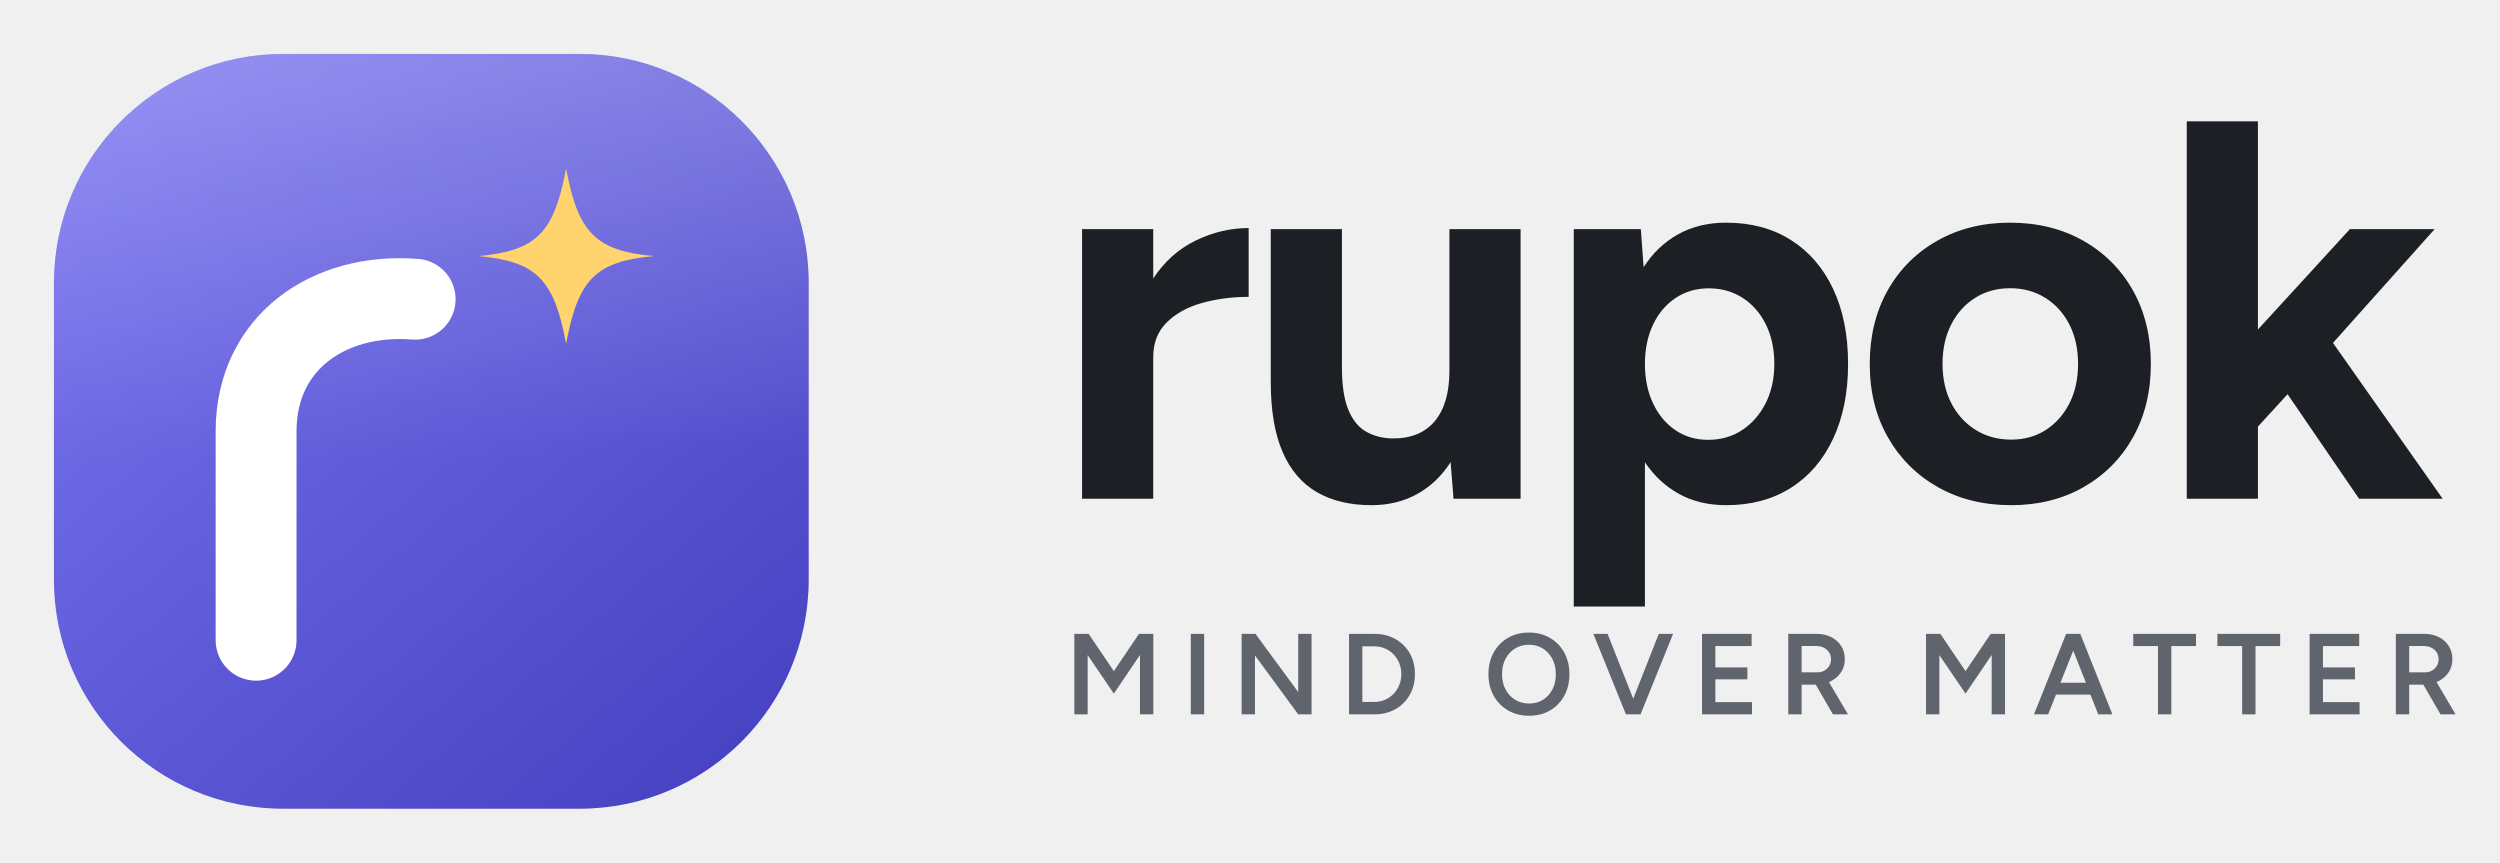
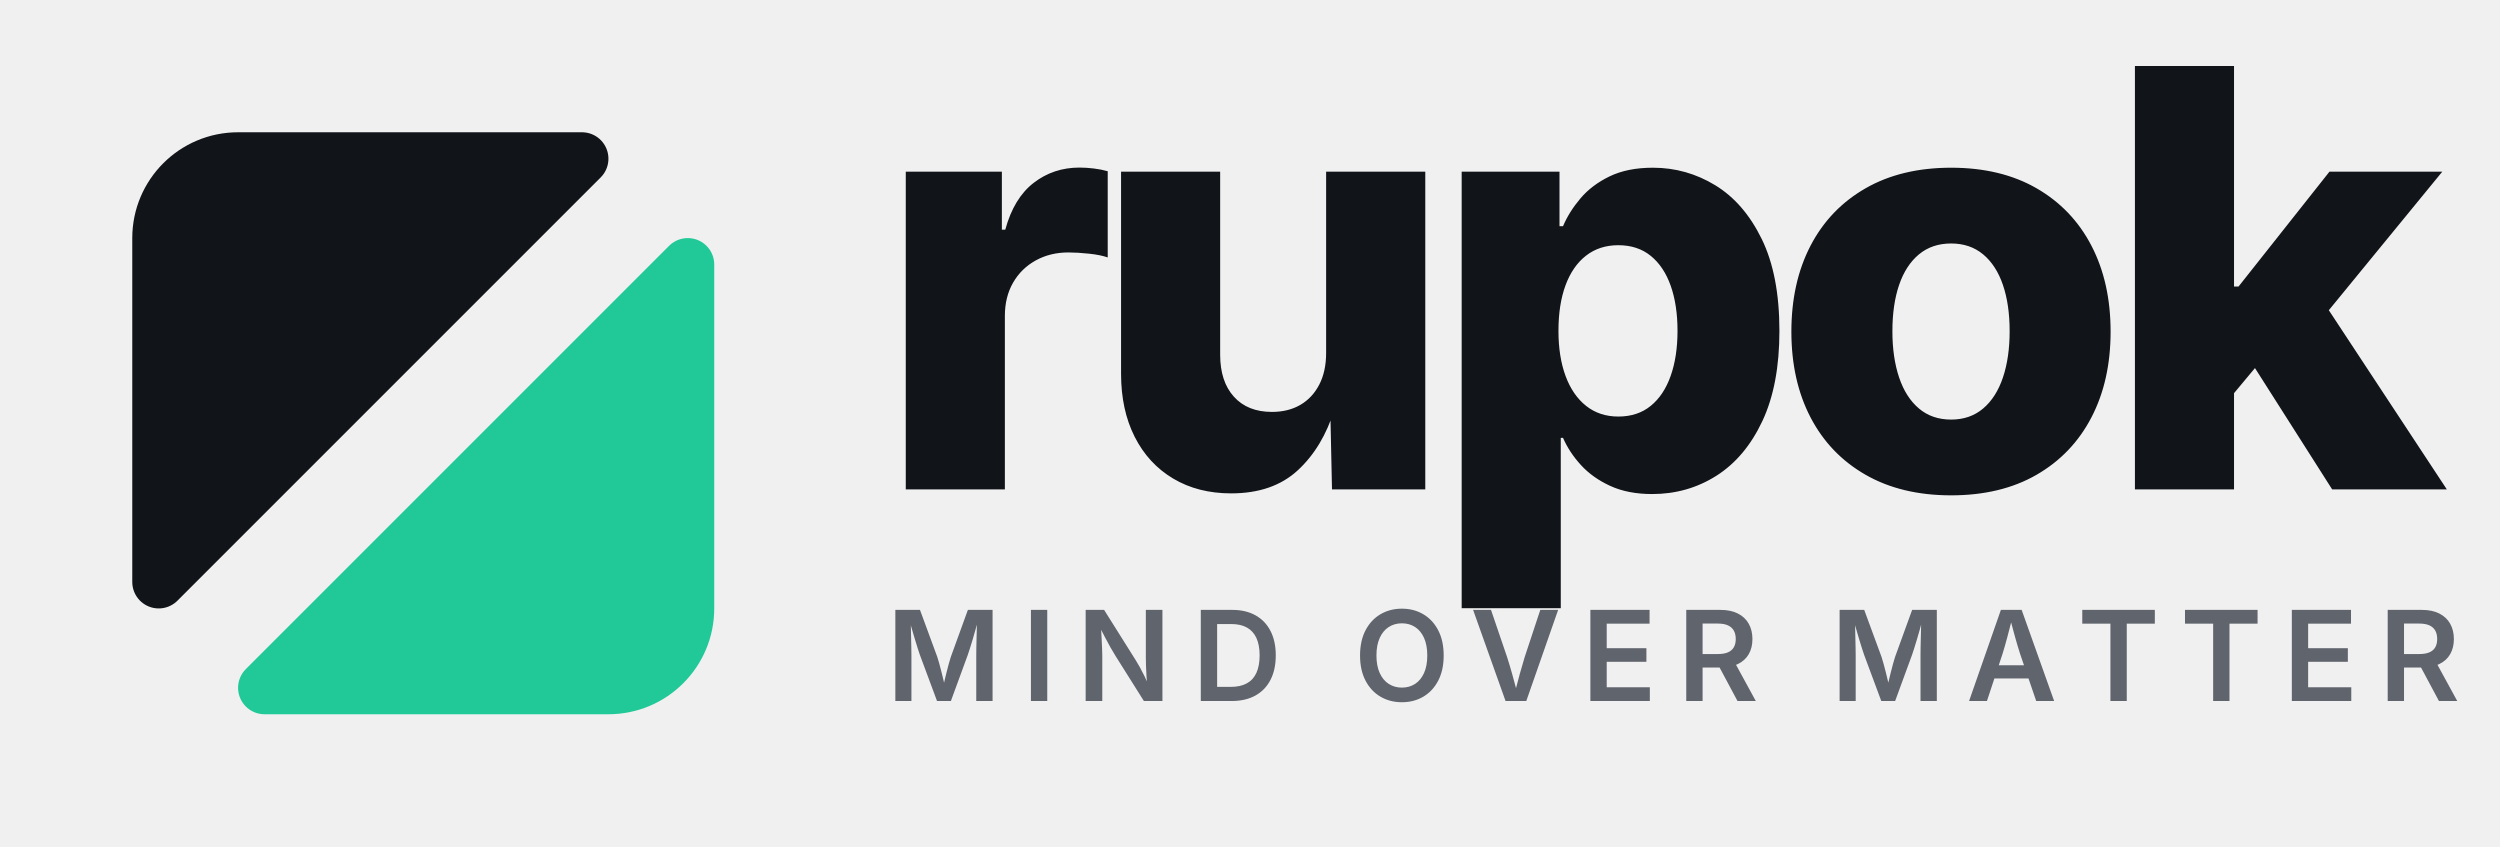
- <svg xmlns="http://www.w3.org/2000/svg" viewBox="0 0 185.48 64" width="185.48" height="64" role="img" aria-label="Rupok — Mind Over Matter">
-   <defs>
-     <linearGradient id="rp-bg" x1="8" y1="4" x2="56" y2="60" gradientUnits="userSpaceOnUse">
-       <stop offset="0" stop-color="#7B76F0" />
-       <stop offset="1" stop-color="#4440C0" />
-     </linearGradient>
-     <linearGradient id="rp-sheen" x1="32" y1="4" x2="32" y2="34" gradientUnits="userSpaceOnUse">
-       <stop offset="0" stop-color="#fff" stop-opacity=".2" />
-       <stop offset="1" stop-color="#fff" stop-opacity="0" />
-     </linearGradient>
-   </defs>
-   <rect x="4" y="4" width="56" height="56" rx="17" fill="url(#rp-bg)" />
-   <rect x="4" y="4" width="56" height="56" rx="17" fill="url(#rp-sheen)" />
-   <path d="M19 47.5V32c0-6.6 5.4-10.3 11.8-9.8" fill="none" stroke="#fff" stroke-width="6" stroke-linecap="round" stroke-linejoin="round" />
-   <path d="M42 12.5C42.9 17.3 44.2 18.6 48.5 19C44.2 19.4 42.9 20.7 42 25.5C41.1 20.7 39.8 19.4 35.5 19C39.8 18.6 41.1 17.3 42 12.5Z" fill="#FFD36E" />
-   <path transform="translate(78 37)" fill="#1C2024" d="M2.28 0.0V-20.0H7.56V-16.336Q8.792 -18.216 10.7 -19.148Q12.608 -20.08 14.64 -20.08V-14.976Q12.808 -14.976 11.188 -14.524Q9.568 -14.072 8.564 -13.08Q7.56 -12.088 7.56 -10.504V0.0Z M23.752 0.48Q21.376 0.48 19.704 -0.484Q18.032 -1.448 17.156 -3.472Q16.28 -5.496 16.28 -8.672V-20.0H21.56V-9.76Q21.56 -7.76 22.028 -6.616Q22.496 -5.472 23.34 -4.984Q24.184 -4.496 25.296 -4.472Q27.344 -4.448 28.44 -5.744Q29.536 -7.04 29.536 -9.504V-20.0H34.816V0.0H29.84L29.624 -2.712Q28.648 -1.184 27.152 -0.352Q25.656 0.48 23.752 0.48Z M38.76 8.0V-20.0H43.736L43.944 -17.176Q44.96 -18.76 46.508 -19.62Q48.056 -20.48 50.072 -20.48Q52.832 -20.48 54.86 -19.2Q56.888 -17.92 58 -15.572Q59.112 -13.224 59.112 -9.999Q59.112 -6.816 58 -4.448Q56.888 -2.08 54.86 -0.8Q52.832 0.48 50.072 0.48Q48.08 0.48 46.568 -0.356Q45.056 -1.192 44.04 -2.704V8.0ZM48.728 -4.368Q50.156 -4.368 51.254 -5.092Q52.352 -5.816 52.996 -7.085Q53.64 -8.354 53.64 -10.001Q53.64 -11.648 53.021 -12.914Q52.401 -14.18 51.3 -14.894Q50.199 -15.608 48.768 -15.608Q47.393 -15.608 46.318 -14.893Q45.243 -14.178 44.642 -12.911Q44.04 -11.643 44.04 -9.997Q44.04 -8.352 44.64 -7.078Q45.241 -5.804 46.298 -5.086Q47.356 -4.368 48.728 -4.368Z M71.212 0.48Q68.141 0.48 65.774 -0.86Q63.407 -2.2 62.064 -4.56Q60.72 -6.92 60.72 -10.0Q60.72 -13.08 62.042 -15.44Q63.364 -17.8 65.73 -19.14Q68.097 -20.48 71.125 -20.48Q74.195 -20.48 76.561 -19.14Q78.928 -17.8 80.252 -15.44Q81.576 -13.08 81.576 -10.0Q81.576 -6.92 80.254 -4.56Q78.932 -2.2 76.586 -0.86Q74.24 0.48 71.212 0.48ZM71.208 -4.384Q72.674 -4.384 73.787 -5.103Q74.9 -5.822 75.538 -7.083Q76.176 -8.345 76.176 -10.0Q76.176 -11.655 75.536 -12.917Q74.895 -14.178 73.751 -14.897Q72.607 -15.616 71.135 -15.616Q69.664 -15.616 68.533 -14.898Q67.401 -14.18 66.761 -12.919Q66.12 -11.659 66.12 -10.005Q66.12 -8.352 66.768 -7.092Q67.416 -5.832 68.57 -5.108Q69.724 -4.384 71.208 -4.384Z M84.24 0.0V-28.0H89.52V-12.552L96.344 -20.0H102.632L95.088 -11.56L103.224 0.0H97.024L91.72 -7.752L89.52 -5.352V0.0Z" />
-   <path transform="translate(79 53)" fill="#60646C" d="M0.706 0.0V-5.972H1.77L3.639 -3.207L5.504 -5.972H6.567V0.0H5.577V-4.407L3.638 -1.54L1.696 -4.397V0.0Z M9.348 0.0V-5.972H10.338V0.0Z M13.119 0.0V-5.972H14.146L17.316 -1.656V-5.972H18.306V0.0H17.316L14.109 -4.372V0.0Z M21.087 0.0V-5.972H22.962Q23.845 -5.972 24.525 -5.59Q25.205 -5.209 25.59 -4.537Q25.975 -3.865 25.975 -2.986Q25.975 -2.116 25.59 -1.442Q25.205 -0.768 24.525 -0.384Q23.845 0.0 22.962 0.0ZM22.077 -0.924H22.962Q23.386 -0.924 23.75 -1.081Q24.114 -1.238 24.388 -1.519Q24.662 -1.801 24.815 -2.176Q24.967 -2.551 24.967 -2.986Q24.967 -3.421 24.815 -3.796Q24.662 -4.171 24.388 -4.452Q24.114 -4.734 23.75 -4.891Q23.386 -5.048 22.962 -5.048H22.077Z  M34.454 0.102Q33.571 0.102 32.888 -0.292Q32.206 -0.686 31.818 -1.383Q31.43 -2.08 31.43 -2.982Q31.43 -3.891 31.816 -4.587Q32.201 -5.282 32.876 -5.676Q33.551 -6.07 34.434 -6.07Q35.317 -6.07 35.995 -5.674Q36.673 -5.277 37.056 -4.582Q37.438 -3.886 37.438 -2.982Q37.438 -2.081 37.057 -1.383Q36.676 -0.686 36.004 -0.292Q35.332 0.102 34.454 0.102ZM34.455 -0.803Q35.036 -0.803 35.481 -1.083Q35.926 -1.362 36.178 -1.853Q36.43 -2.344 36.43 -2.982Q36.43 -3.62 36.173 -4.112Q35.916 -4.604 35.469 -4.885Q35.021 -5.165 34.434 -5.165Q33.854 -5.165 33.403 -4.885Q32.952 -4.605 32.695 -4.113Q32.439 -3.622 32.439 -2.983Q32.439 -2.344 32.697 -1.853Q32.955 -1.362 33.411 -1.083Q33.867 -0.803 34.455 -0.803Z M41.631 0.0 39.215 -5.972H40.269L42.173 -1.162L44.069 -5.972H45.129L42.715 0.0Z M47.277 0.0V-5.972H50.957V-5.066H48.267V-3.485H50.642V-2.598H48.267V-0.906H50.983V0.0Z M53.675 0.0V-5.972H55.785Q56.395 -5.972 56.867 -5.731Q57.339 -5.49 57.604 -5.068Q57.869 -4.645 57.869 -4.092Q57.869 -3.503 57.545 -3.057Q57.221 -2.611 56.692 -2.394L58.108 0.0H56.99L55.711 -2.21Q55.655 -2.205 55.599 -2.205Q55.543 -2.205 55.487 -2.205H54.665V0.0ZM54.665 -3.116H55.831Q56.117 -3.116 56.345 -3.241Q56.572 -3.366 56.71 -3.588Q56.848 -3.81 56.848 -4.092Q56.848 -4.523 56.54 -4.796Q56.233 -5.07 55.748 -5.07H54.665Z  M63.895 0.0V-5.972H64.959L66.828 -3.207L68.693 -5.972H69.756V0.0H68.767V-4.407L66.827 -1.54L64.885 -4.397V0.0Z M71.905 0.0 74.289 -5.972H75.34L77.723 0.0H76.674L76.091 -1.466H73.538L72.955 0.0ZM73.87 -2.346H75.759L74.816 -4.73Z M81.105 0.0V-5.066H79.27V-5.972H83.926V-5.066H82.095V0.0Z M87.35 0.0V-5.066H85.515V-5.972H90.171V-5.066H88.34V0.0Z M92.355 0.0V-5.972H96.035V-5.066H93.345V-3.485H95.72V-2.598H93.345V-0.906H96.061V0.0Z M98.753 0.0V-5.972H100.862Q101.473 -5.972 101.945 -5.731Q102.417 -5.49 102.682 -5.068Q102.947 -4.645 102.947 -4.092Q102.947 -3.503 102.623 -3.057Q102.299 -2.611 101.77 -2.394L103.186 0.0H102.068L100.789 -2.21Q100.733 -2.205 100.677 -2.205Q100.621 -2.205 100.564 -2.205H99.743V0.0ZM99.743 -3.116H100.908Q101.195 -3.116 101.422 -3.241Q101.65 -3.366 101.788 -3.588Q101.925 -3.81 101.925 -4.092Q101.925 -4.523 101.618 -4.796Q101.31 -5.07 100.826 -5.07H99.743Z" />
+ <svg xmlns="http://www.w3.org/2000/svg" viewBox="0 0 189.01 64" width="189.01" height="64" role="img" aria-label="Rupok — Mind Over Matter">
+   <g stroke-width="4" stroke-linejoin="round">
+     <path d="M12 18A6 6 0 0 1 18 12H44L12 44Z" fill="#111418" stroke="#111418" />
+     <path d="M52 20V46A6 6 0 0 1 46 52H20Z" fill="#20C997" stroke="#20C997" />
+   </g>
+   <path transform="translate(66 37)" fill="#111418" d="M2.48 0.0V-24.02H9.745V-19.638H10.003Q10.653 -22.02 12.149 -23.175Q13.644 -24.331 15.613 -24.331Q16.141 -24.331 16.707 -24.26Q17.273 -24.19 17.748 -24.054V-17.536Q17.217 -17.726 16.341 -17.82Q15.466 -17.914 14.774 -17.914Q13.399 -17.914 12.304 -17.309Q11.209 -16.704 10.591 -15.626Q9.972 -14.549 9.972 -13.112V0.0Z M27.079 0.301Q24.57 0.301 22.692 -0.821Q20.814 -1.942 19.785 -3.978Q18.757 -6.014 18.757 -8.733V-24.02H26.249V-10.182Q26.249 -8.162 27.285 -7.01Q28.322 -5.858 30.166 -5.858Q31.395 -5.858 32.31 -6.389Q33.225 -6.921 33.742 -7.922Q34.26 -8.923 34.26 -10.311V-24.02H41.757V0.0H34.704L34.574 -6.067H34.893Q34.005 -3.184 32.116 -1.442Q30.228 0.301 27.079 0.301Z M44.508 8.98V-24.02H51.904V-19.896H52.17Q52.627 -20.982 53.488 -22Q54.349 -23.018 55.7 -23.669Q57.051 -24.32 58.968 -24.32Q61.502 -24.32 63.676 -22.996Q65.85 -21.672 67.19 -18.938Q68.531 -16.205 68.531 -11.978Q68.531 -7.909 67.242 -5.165Q65.953 -2.421 63.771 -1.034Q61.589 0.352 58.908 0.352Q57.087 0.352 55.748 -0.26Q54.409 -0.873 53.526 -1.839Q52.644 -2.806 52.17 -3.896H52V8.98ZM56.352 -5.507Q57.808 -5.507 58.8 -6.313Q59.792 -7.118 60.31 -8.582Q60.827 -10.046 60.827 -11.988Q60.827 -13.942 60.312 -15.395Q59.797 -16.849 58.805 -17.655Q57.813 -18.461 56.352 -18.461Q54.923 -18.461 53.909 -17.67Q52.895 -16.88 52.36 -15.431Q51.826 -13.983 51.826 -11.988Q51.826 -10.026 52.363 -8.573Q52.9 -7.12 53.916 -6.313Q54.933 -5.507 56.352 -5.507Z M81.513 0.45Q77.758 0.45 75.045 -1.105Q72.332 -2.66 70.883 -5.445Q69.435 -8.229 69.435 -11.925Q69.435 -15.635 70.883 -18.423Q72.332 -21.21 75.045 -22.765Q77.758 -24.32 81.513 -24.32Q85.274 -24.32 87.973 -22.765Q90.673 -21.21 92.121 -18.423Q93.57 -15.635 93.57 -11.925Q93.57 -8.229 92.121 -5.445Q90.673 -2.66 87.973 -1.105Q85.274 0.45 81.513 0.45ZM81.513 -5.278Q82.945 -5.278 83.934 -6.116Q84.923 -6.954 85.43 -8.462Q85.937 -9.97 85.937 -11.957Q85.937 -13.967 85.43 -15.455Q84.923 -16.943 83.934 -17.768Q82.945 -18.592 81.513 -18.592Q80.071 -18.592 79.079 -17.768Q78.087 -16.943 77.58 -15.458Q77.073 -13.972 77.073 -11.957Q77.073 -9.97 77.58 -8.462Q78.087 -6.954 79.079 -6.116Q80.071 -5.278 81.513 -5.278Z M102.158 -6.383V-15.338H103.243L110.116 -24.02H118.646L108.567 -11.713H106.603ZM95.409 0.0V-32.012H102.901V0.0ZM110.321 0.0 103.934 -10.037 108.872 -15.362 118.99 0.0Z" />
+   <path transform="translate(67 53)" fill="#60646C" d="M0.692 0.0V-6.89H2.554L3.863 -3.332Q3.929 -3.135 4.015 -2.823Q4.1 -2.512 4.191 -2.152Q4.281 -1.791 4.362 -1.447Q4.442 -1.103 4.497 -0.838H4.248Q4.306 -1.094 4.386 -1.435Q4.465 -1.776 4.555 -2.138Q4.646 -2.5 4.732 -2.816Q4.818 -3.132 4.885 -3.332L6.176 -6.89H8.042V0.0H6.809V-3.477Q6.809 -3.698 6.815 -4.014Q6.82 -4.329 6.83 -4.689Q6.839 -5.05 6.848 -5.418Q6.857 -5.786 6.859 -6.116H6.945Q6.853 -5.753 6.745 -5.371Q6.637 -4.989 6.531 -4.63Q6.424 -4.271 6.328 -3.972Q6.233 -3.674 6.165 -3.477L4.891 0.0H3.843L2.55 -3.477Q2.482 -3.671 2.388 -3.965Q2.295 -4.259 2.187 -4.615Q2.078 -4.971 1.968 -5.356Q1.858 -5.741 1.752 -6.116H1.854Q1.86 -5.807 1.869 -5.445Q1.877 -5.082 1.885 -4.717Q1.893 -4.353 1.9 -4.03Q1.907 -3.707 1.907 -3.477V0.0Z M12.177 -6.89V0.0H10.942V-6.89Z M15.08 0.0V-6.89H16.475L18.859 -3.096Q19.007 -2.86 19.174 -2.562Q19.341 -2.263 19.521 -1.895Q19.7 -1.527 19.877 -1.078H19.739Q19.704 -1.467 19.68 -1.877Q19.655 -2.286 19.642 -2.654Q19.63 -3.022 19.63 -3.276V-6.89H20.884V0.0H19.483L17.334 -3.415Q17.131 -3.745 16.95 -4.064Q16.768 -4.382 16.56 -4.785Q16.352 -5.188 16.057 -5.757H16.231Q16.259 -5.254 16.283 -4.803Q16.307 -4.352 16.322 -3.996Q16.337 -3.641 16.337 -3.421V0.0Z M26.117 0.0H24.372V-1.07H26.055Q26.778 -1.07 27.262 -1.334Q27.747 -1.598 27.989 -2.128Q28.232 -2.658 28.232 -3.452Q28.232 -4.242 27.989 -4.767Q27.746 -5.293 27.27 -5.557Q26.795 -5.82 26.088 -5.82H24.338V-6.89H26.163Q27.191 -6.89 27.926 -6.477Q28.661 -6.065 29.057 -5.294Q29.453 -4.524 29.453 -3.452Q29.453 -2.376 29.056 -1.603Q28.66 -0.829 27.913 -0.414Q27.166 0.0 26.117 0.0ZM25.02 -6.89V0.0H23.785V-6.89Z  M38.99 0.092Q38.087 0.092 37.37 -0.328Q36.654 -0.748 36.24 -1.539Q35.825 -2.331 35.825 -3.44Q35.825 -4.556 36.24 -5.348Q36.654 -6.141 37.37 -6.561Q38.087 -6.982 38.99 -6.982Q39.893 -6.982 40.607 -6.561Q41.321 -6.141 41.734 -5.348Q42.148 -4.556 42.148 -3.44Q42.148 -2.329 41.734 -1.538Q41.321 -0.746 40.607 -0.327Q39.893 0.092 38.99 0.092ZM38.99 -1.014Q39.551 -1.014 39.984 -1.293Q40.416 -1.572 40.662 -2.114Q40.908 -2.657 40.908 -3.44Q40.908 -4.232 40.662 -4.775Q40.416 -5.318 39.984 -5.597Q39.551 -5.875 38.99 -5.875Q38.427 -5.875 37.993 -5.595Q37.559 -5.315 37.312 -4.772Q37.065 -4.229 37.065 -3.44Q37.065 -2.657 37.312 -2.116Q37.559 -1.575 37.993 -1.295Q38.427 -1.014 38.99 -1.014Z M46.826 0.0 44.372 -6.89H45.726L46.946 -3.312Q47.119 -2.774 47.317 -2.074Q47.516 -1.374 47.749 -0.491H47.489Q47.719 -1.389 47.911 -2.081Q48.102 -2.774 48.269 -3.312L49.452 -6.89H50.802L48.393 0.0Z M53.239 0.0V-6.89H57.714V-5.85H54.474V-3.992H57.475V-2.966H54.474V-1.04H57.734V0.0Z M60.488 0.0V-6.89H63.066Q63.857 -6.89 64.397 -6.613Q64.937 -6.336 65.214 -5.839Q65.491 -5.343 65.491 -4.686Q65.491 -4.026 65.212 -3.541Q64.932 -3.056 64.388 -2.793Q63.843 -2.53 63.045 -2.53H61.208V-3.552H62.882Q63.351 -3.552 63.648 -3.684Q63.944 -3.816 64.087 -4.069Q64.23 -4.322 64.23 -4.686Q64.23 -5.056 64.087 -5.317Q63.944 -5.577 63.646 -5.717Q63.348 -5.856 62.876 -5.856H61.723V0.0ZM64.363 0.0 62.691 -3.124H64.04L65.746 0.0Z  M72.082 0.0V-6.89H73.943L75.252 -3.332Q75.319 -3.135 75.404 -2.823Q75.49 -2.512 75.58 -2.152Q75.671 -1.791 75.751 -1.447Q75.831 -1.103 75.887 -0.838H75.637Q75.695 -1.094 75.775 -1.435Q75.854 -1.776 75.945 -2.138Q76.035 -2.5 76.122 -2.816Q76.208 -3.132 76.274 -3.332L77.565 -6.89H79.431V0.0H78.199V-3.477Q78.199 -3.698 78.204 -4.014Q78.21 -4.329 78.219 -4.689Q78.229 -5.05 78.237 -5.418Q78.246 -5.786 78.249 -6.116H78.334Q78.242 -5.753 78.135 -5.371Q78.027 -4.989 77.92 -4.63Q77.814 -4.271 77.718 -3.972Q77.622 -3.674 77.554 -3.477L76.28 0.0H75.233L73.94 -3.477Q73.872 -3.671 73.778 -3.965Q73.684 -4.259 73.576 -4.615Q73.468 -4.971 73.358 -5.356Q73.247 -5.741 73.142 -6.116H73.243Q73.249 -5.807 73.258 -5.445Q73.267 -5.082 73.274 -4.717Q73.282 -4.353 73.29 -4.03Q73.297 -3.707 73.297 -3.477V0.0Z M81.87 0.0 84.275 -6.89H85.845L88.301 0.0H86.946L85.723 -3.578Q85.544 -4.134 85.349 -4.833Q85.153 -5.533 84.917 -6.428H85.177Q84.947 -5.527 84.759 -4.822Q84.57 -4.116 84.403 -3.578L83.22 0.0ZM83.271 -1.707V-2.701H86.9V-1.707Z M90.428 -5.85V-6.89H95.914V-5.85H93.791V0.0H92.556V-5.85Z M98.194 -5.85V-6.89H103.681V-5.85H101.558V0.0H100.323V-5.85Z M106.271 0.0V-6.89H110.746V-5.85H107.505V-3.992H110.507V-2.966H107.505V-1.04H110.766V0.0Z M113.52 0.0V-6.89H116.098Q116.889 -6.89 117.429 -6.613Q117.969 -6.336 118.246 -5.839Q118.523 -5.343 118.523 -4.686Q118.523 -4.026 118.244 -3.541Q117.964 -3.056 117.42 -2.793Q116.875 -2.53 116.077 -2.53H114.239V-3.552H115.914Q116.383 -3.552 116.68 -3.684Q116.976 -3.816 117.119 -4.069Q117.261 -4.322 117.261 -4.686Q117.261 -5.056 117.119 -5.317Q116.976 -5.577 116.678 -5.717Q116.38 -5.856 115.908 -5.856H114.754V0.0ZM117.395 0.0 115.723 -3.124H117.072L118.778 0.0Z" />
</svg>
